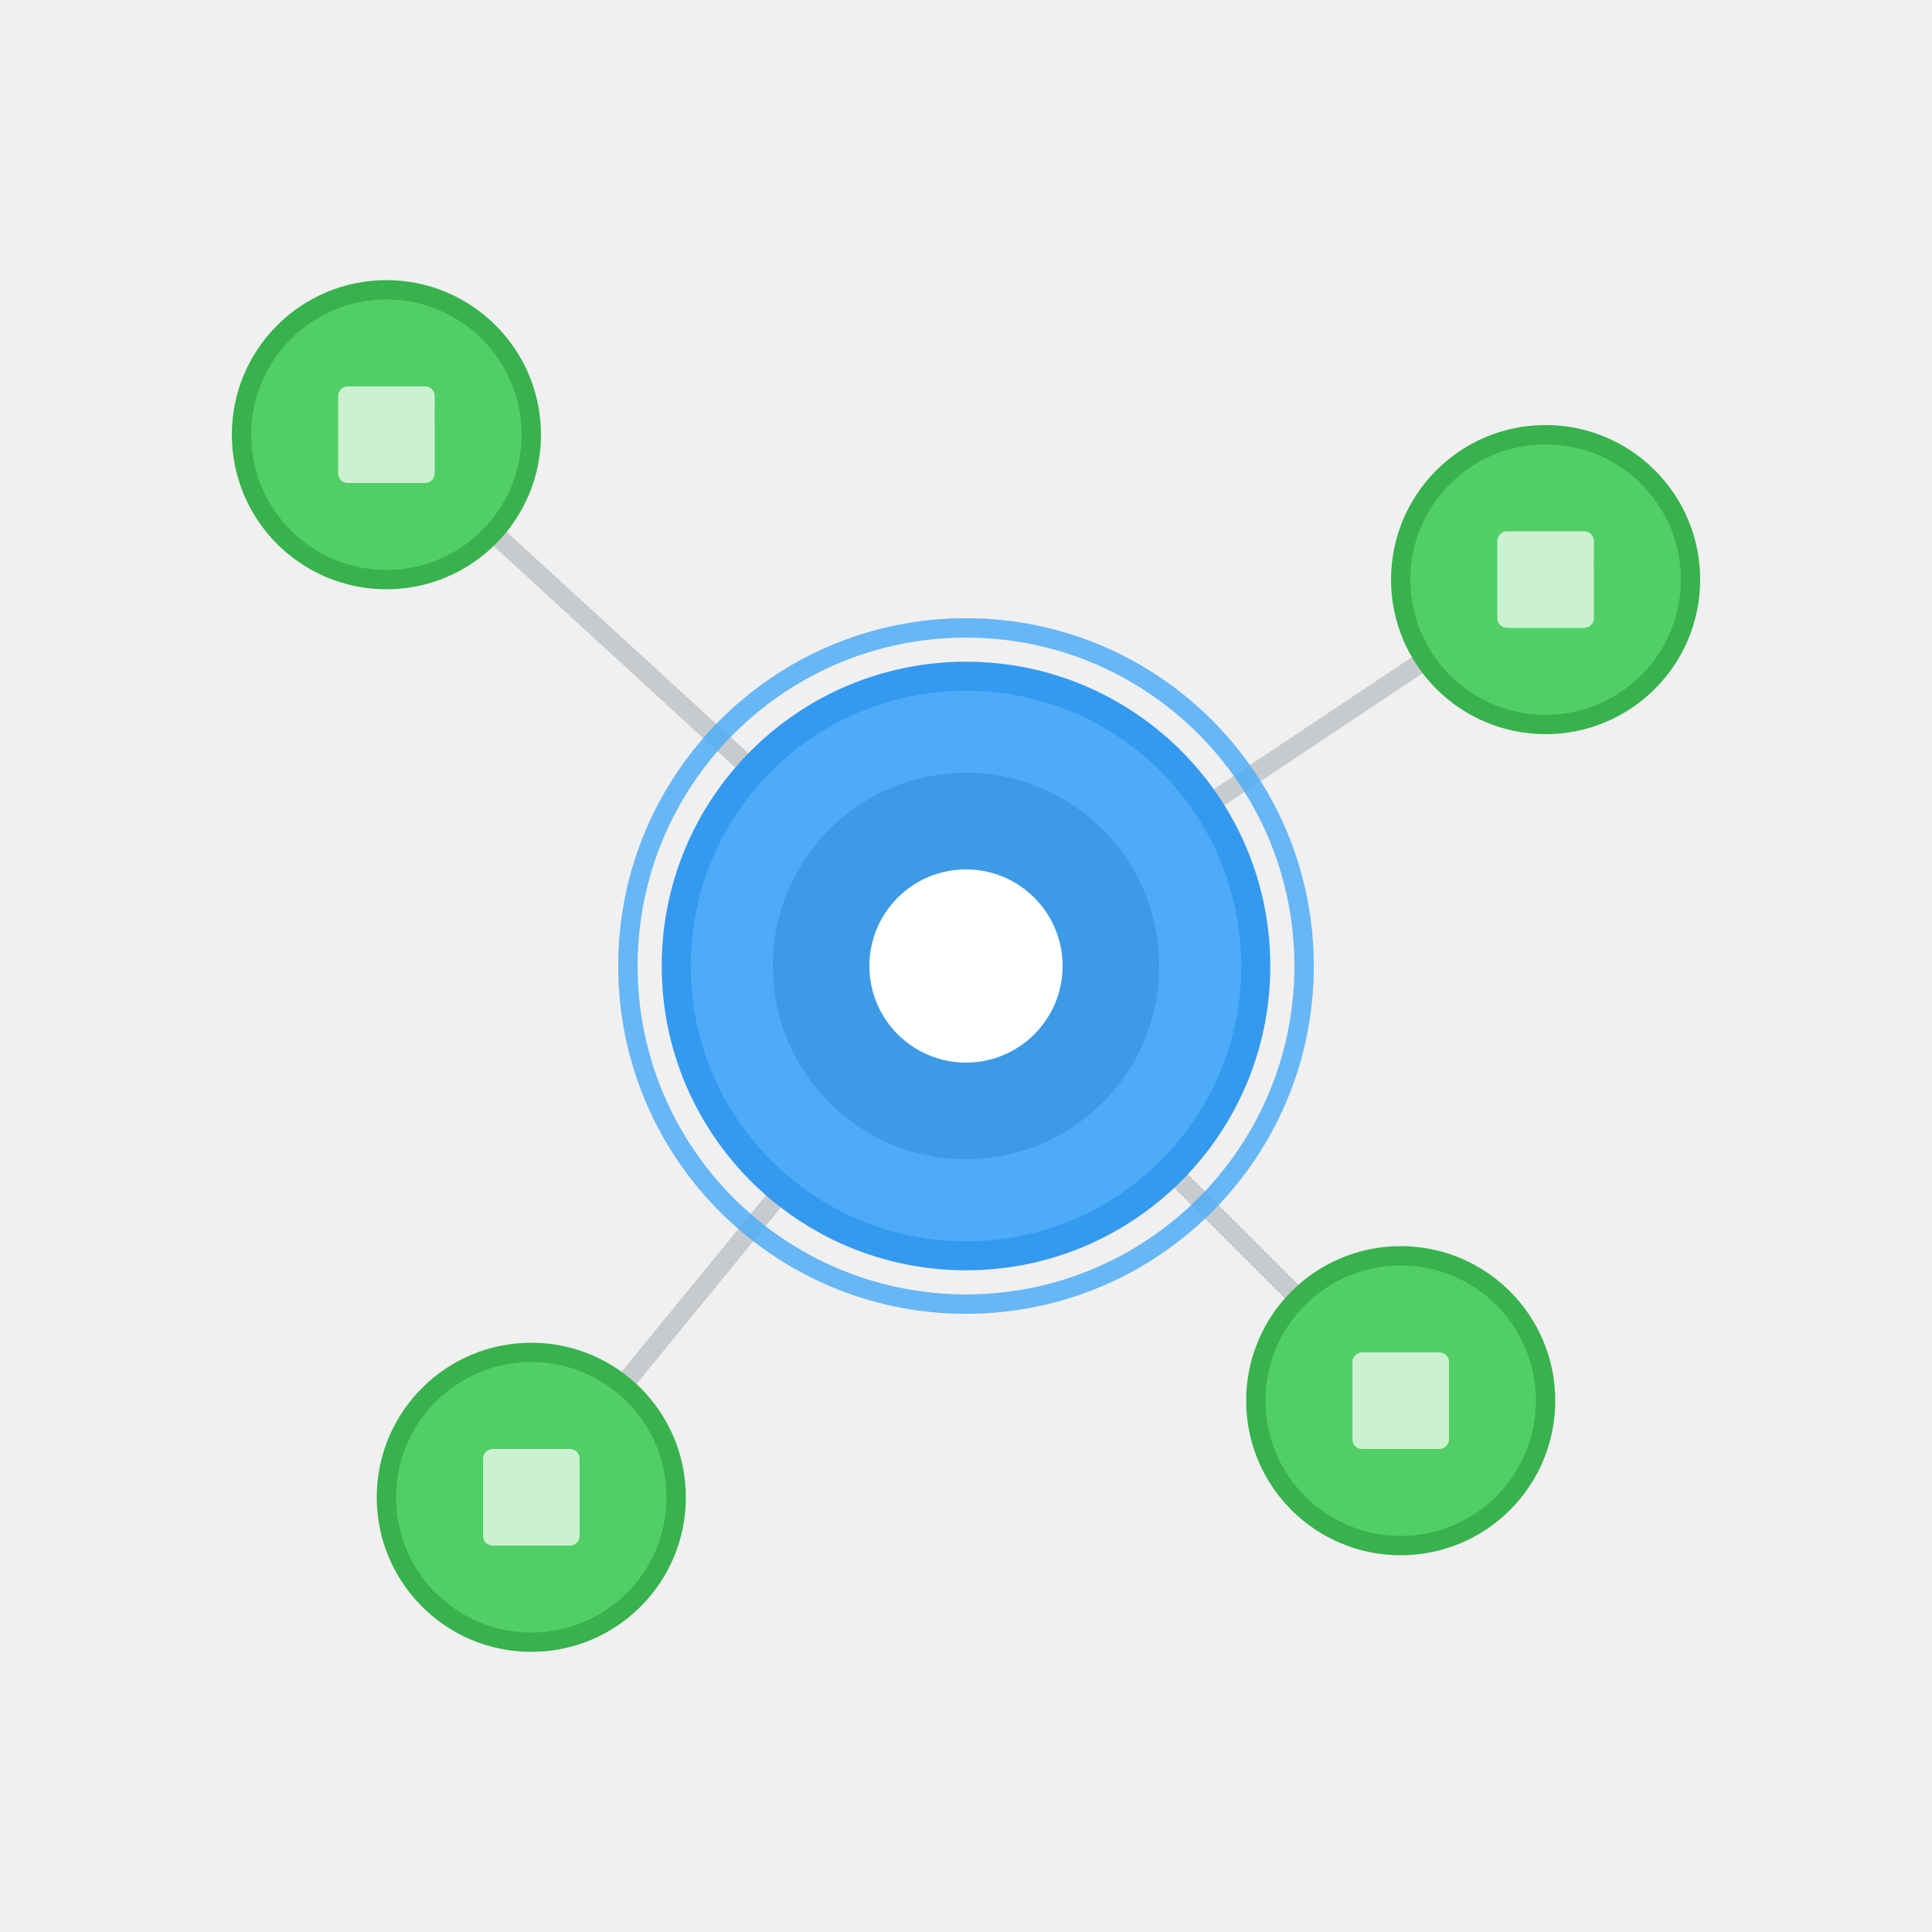
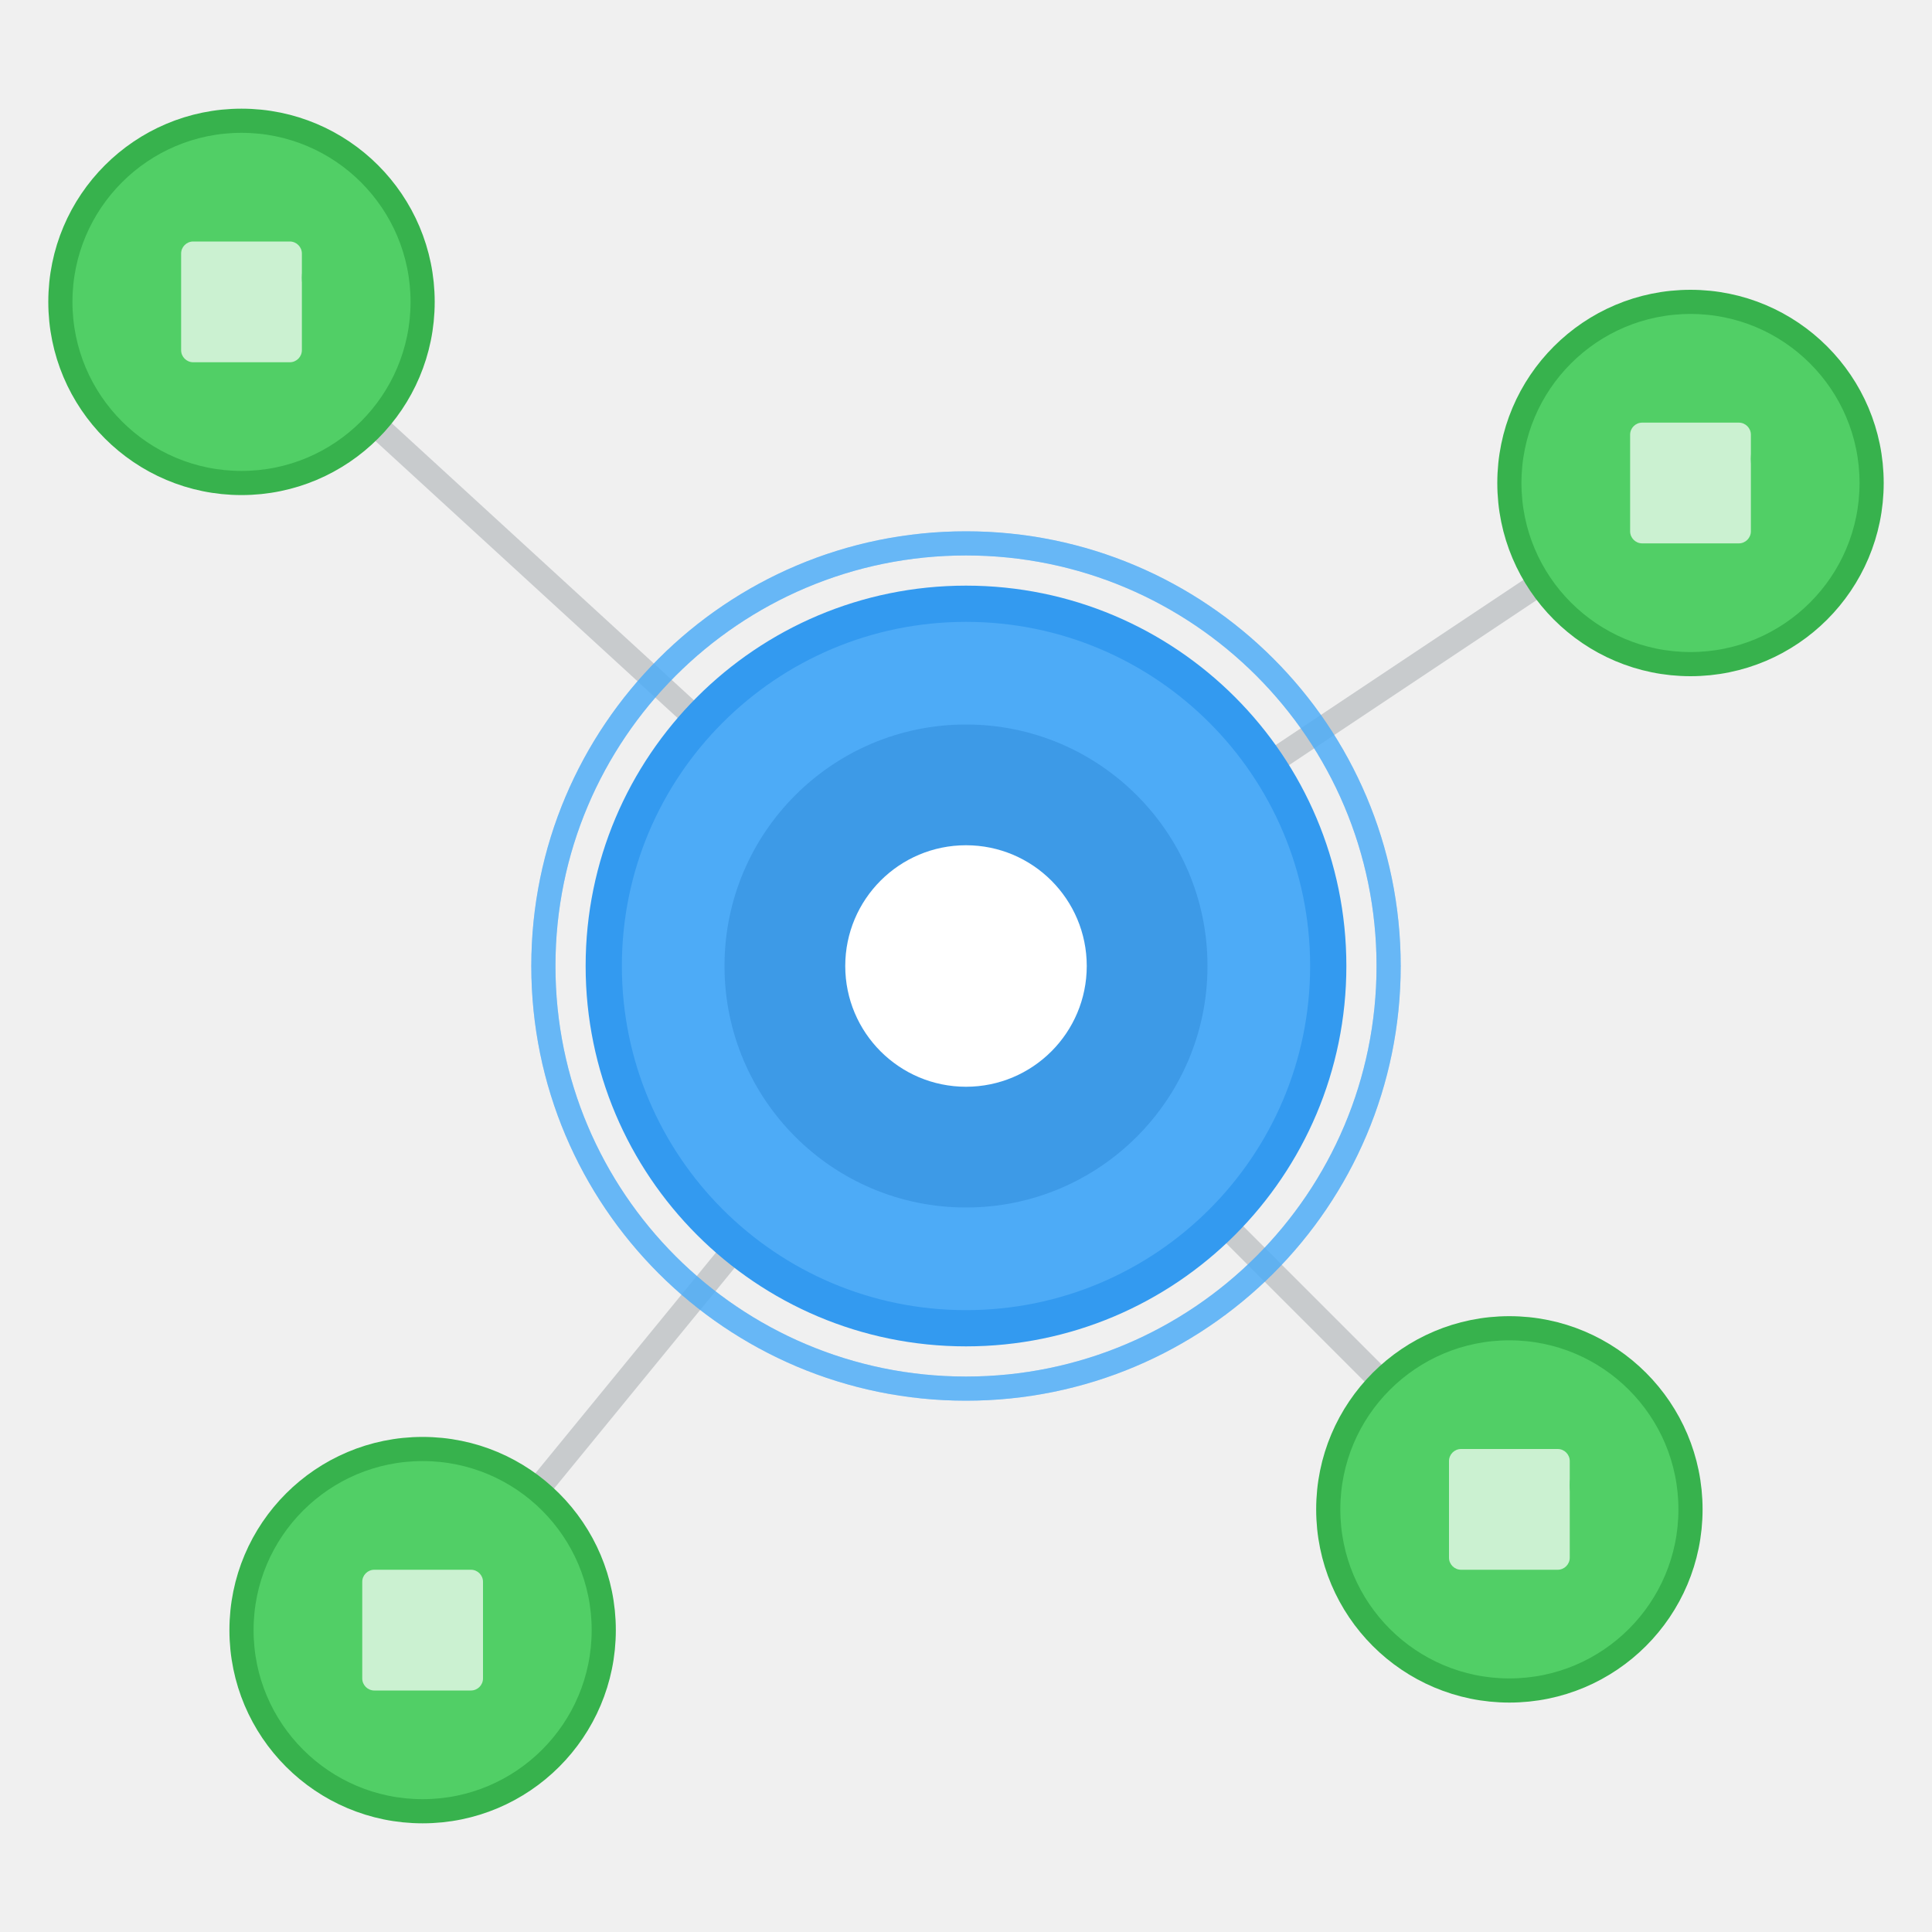
- <svg xmlns="http://www.w3.org/2000/svg" width="200" height="200" viewBox="0 0 200 200">
+ <svg xmlns="http://www.w3.org/2000/svg" width="200" height="200" viewBox="20 25 160 150">
  <line x1="100" y1="100" x2="40" y2="45" stroke="#6c757d" stroke-width="2" opacity="0.3" />
  <line x1="100" y1="100" x2="160" y2="60" stroke="#6c757d" stroke-width="2" opacity="0.3" />
  <line x1="100" y1="100" x2="55" y2="155" stroke="#6c757d" stroke-width="2" opacity="0.3" />
  <line x1="100" y1="100" x2="145" y2="145" stroke="#6c757d" stroke-width="2" opacity="0.3" />
  <circle cx="100" cy="100" r="35" fill="none" stroke="#4dabf7" stroke-width="2" opacity="0.6">
    <animate attributeName="r" from="35" to="55" dur="2s" repeatCount="indefinite" />
    <animate attributeName="opacity" from="0.6" to="0" dur="2s" repeatCount="indefinite" />
  </circle>
  <circle cx="100" cy="100" r="35" fill="none" stroke="#4dabf7" stroke-width="2" opacity="0.6">
    <animate attributeName="r" from="35" to="55" dur="2s" begin="1s" repeatCount="indefinite" />
    <animate attributeName="opacity" from="0.6" to="0" dur="2s" begin="1s" repeatCount="indefinite" />
  </circle>
  <circle cx="100" cy="100" r="30" fill="#4dabf7" stroke="#339af0" stroke-width="3" />
  <circle cx="100" cy="100" r="20" fill="#1971c2" opacity="0.3" />
  <g transform="translate(100, 100)">
    <circle r="10" fill="#fff" />
    <path d="M 0,-10 L 2,-7 L 0,-4 L -2,-7 Z" fill="#fff" />
    <path d="M 0,10 L 2,7 L 0,4 L -2,7 Z" fill="#fff" />
    <path d="M -10,0 L -7,2 L -4,0 L -7,-2 Z" fill="#fff" />
    <path d="M 10,0 L 7,2 L 4,0 L 7,-2 Z" fill="#fff" />
  </g>
  <circle cx="40" cy="45" r="15" fill="#51cf66" stroke="#37b24d" stroke-width="2" />
  <rect x="35" y="40" width="10" height="10" fill="#fff" opacity="0.7" rx="1" />
  <circle cx="160" cy="60" r="15" fill="#51cf66" stroke="#37b24d" stroke-width="2" />
  <rect x="155" y="55" width="10" height="10" fill="#fff" opacity="0.7" rx="1" />
  <circle cx="55" cy="155" r="15" fill="#51cf66" stroke="#37b24d" stroke-width="2" />
  <rect x="50" y="150" width="10" height="10" fill="#fff" opacity="0.7" rx="1" />
  <circle cx="145" cy="145" r="15" fill="#51cf66" stroke="#37b24d" stroke-width="2" />
  <rect x="140" y="140" width="10" height="10" fill="#fff" opacity="0.7" rx="1" />
  <circle cx="48" cy="43" r="3" fill="#51cf66">
    <animate attributeName="opacity" values="1;0.3;1" dur="1.5s" repeatCount="indefinite" />
  </circle>
  <circle cx="168" cy="58" r="3" fill="#51cf66">
    <animate attributeName="opacity" values="1;0.3;1" dur="1.5s" begin="0.3s" repeatCount="indefinite" />
  </circle>
  <circle cx="63" cy="153" r="3" fill="#51cf66">
    <animate attributeName="opacity" values="1;0.3;1" dur="1.5s" begin="0.6s" repeatCount="indefinite" />
  </circle>
  <circle cx="153" cy="143" r="3" fill="#51cf66">
    <animate attributeName="opacity" values="1;0.3;1" dur="1.5s" begin="0.9s" repeatCount="indefinite" />
  </circle>
</svg>
